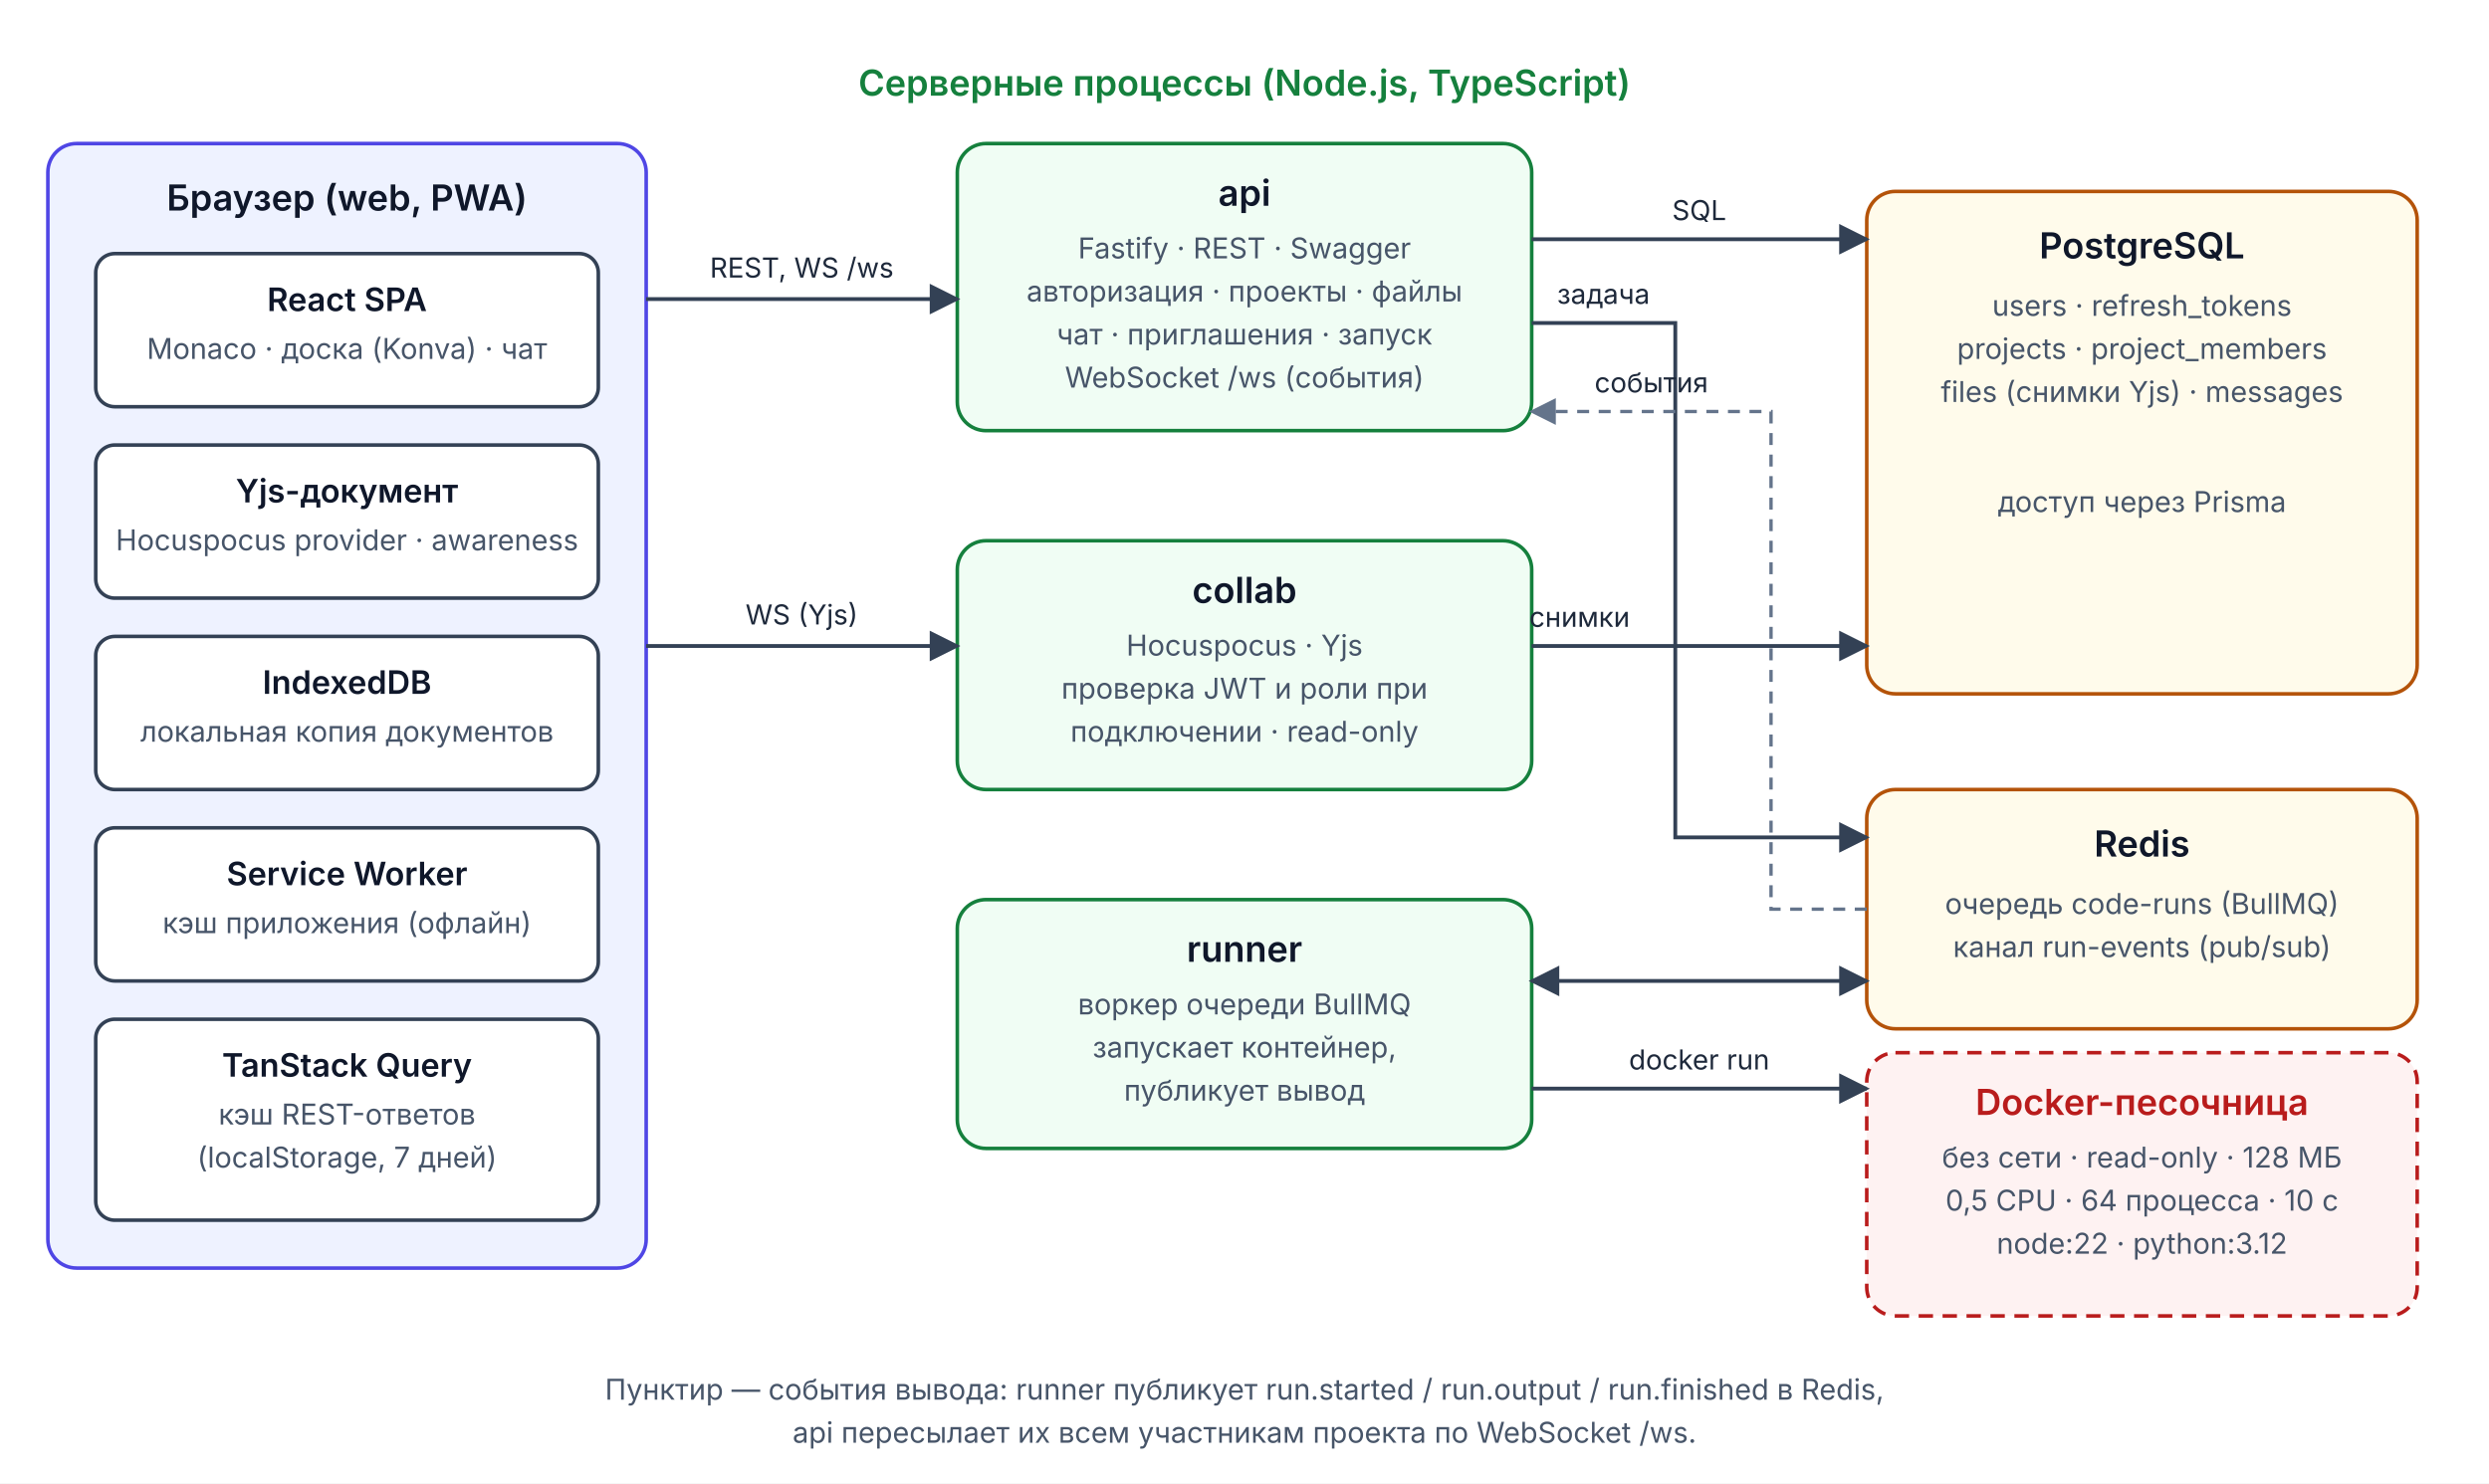
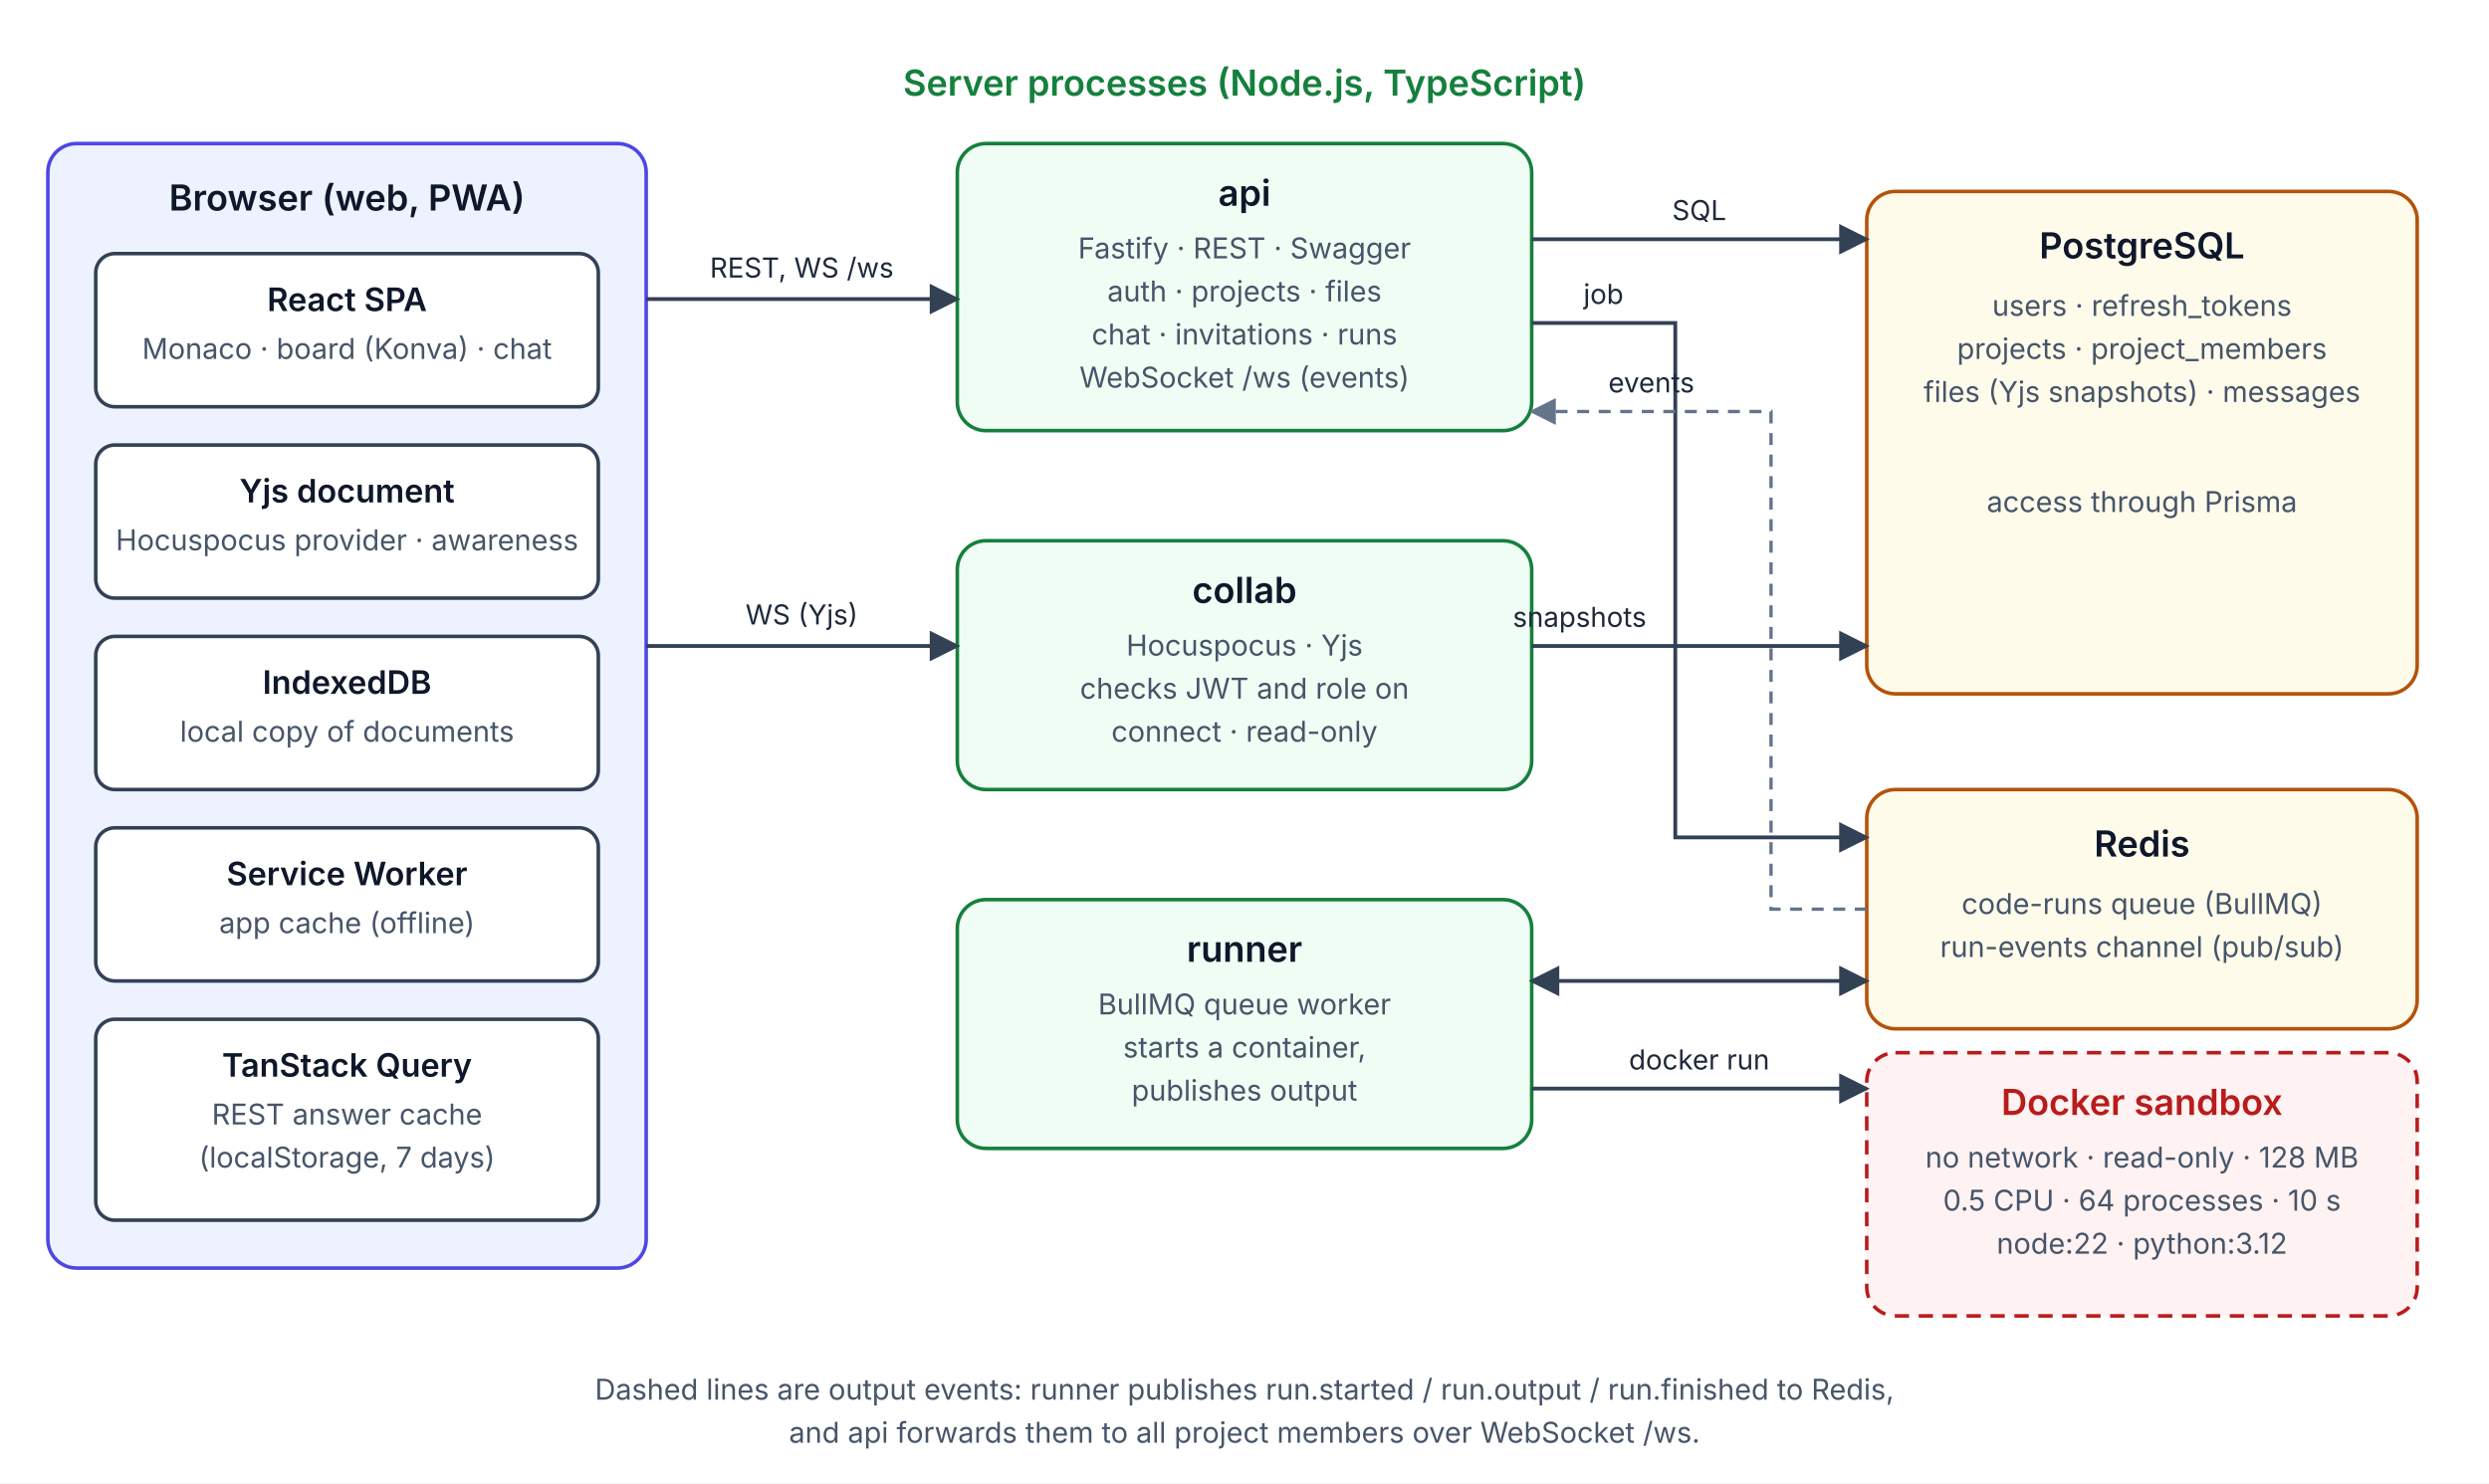
<svg xmlns="http://www.w3.org/2000/svg" viewBox="0 0 1040 620" width="1040" height="620" font-family="Inter, Segoe UI, Arial, sans-serif">
  <style>
    .box { fill: #fff; stroke: #334155; stroke-width: 1.5; }
    .client { fill: #eef2ff; stroke: #4f46e5; stroke-width: 1.5; }
    .svc { fill: #f0fdf4; stroke: #15803d; stroke-width: 1.5; }
    .store { fill: #fffbeb; stroke: #b45309; stroke-width: 1.5; }
    .sandbox { fill: #fef2f2; stroke: #b91c1c; stroke-width: 1.5; stroke-dasharray: 6 4; }
    .t { font-size: 15px; font-weight: 600; fill: #0f172a; }
    .s { font-size: 12px; fill: #475569; }
    .l { font-size: 11.5px; fill: #1e293b; }
    .arr { stroke: #334155; stroke-width: 1.6; fill: none; marker-end: url(#a); }
    .arr2 { stroke: #64748b; stroke-width: 1.4; fill: none; marker-end: url(#a2); stroke-dasharray: 5 4; }
  </style>
  <defs>
    <marker id="a" viewBox="0 0 10 10" refX="9" refY="5" markerWidth="8" markerHeight="8" orient="auto-start-reverse">
      <path d="M0 0 10 5 0 10z" fill="#334155" />
    </marker>
    <marker id="a2" viewBox="0 0 10 10" refX="9" refY="5" markerWidth="8" markerHeight="8" orient="auto-start-reverse">
      <path d="M0 0 10 5 0 10z" fill="#64748b" />
    </marker>
  </defs>
  <rect width="1040" height="620" fill="#fff" />
  <rect class="client" x="20" y="60" width="250" height="470" rx="12" />
-   <text class="t" x="145" y="88" text-anchor="middle">Браузер (web, PWA)</text>
+   <text class="t" x="145" y="88" text-anchor="middle">Browser (web, PWA)</text>
  <rect class="box" x="40" y="106" width="210" height="64" rx="8" />
  <text class="t" x="145" y="130" text-anchor="middle" style="font-size:13.5px">React SPA</text>
-   <text class="s" x="145" y="150" text-anchor="middle">Monaco · доска (Konva) · чат</text>
+   <text class="s" x="145" y="150" text-anchor="middle">Monaco · board (Konva) · chat</text>
  <rect class="box" x="40" y="186" width="210" height="64" rx="8" />
-   <text class="t" x="145" y="210" text-anchor="middle" style="font-size:13.5px">Yjs-документ</text>
+   <text class="t" x="145" y="210" text-anchor="middle" style="font-size:13.5px">Yjs document</text>
  <text class="s" x="145" y="230" text-anchor="middle">Hocuspocus provider · awareness</text>
  <rect class="box" x="40" y="266" width="210" height="64" rx="8" />
  <text class="t" x="145" y="290" text-anchor="middle" style="font-size:13.5px">IndexedDB</text>
-   <text class="s" x="145" y="310" text-anchor="middle">локальная копия документов</text>
+   <text class="s" x="145" y="310" text-anchor="middle">local copy of documents</text>
  <rect class="box" x="40" y="346" width="210" height="64" rx="8" />
  <text class="t" x="145" y="370" text-anchor="middle" style="font-size:13.5px">Service Worker</text>
-   <text class="s" x="145" y="390" text-anchor="middle">кэш приложения (офлайн)</text>
+   <text class="s" x="145" y="390" text-anchor="middle">app cache (offline)</text>
  <rect class="box" x="40" y="426" width="210" height="84" rx="8" />
  <text class="t" x="145" y="450" text-anchor="middle" style="font-size:13.5px">TanStack Query</text>
-   <text class="s" x="145" y="470" text-anchor="middle">кэш REST-ответов</text>
-   <text class="s" x="145" y="488" text-anchor="middle">(localStorage, 7 дней)</text>
-   <text class="t" x="520" y="40" text-anchor="middle" style="fill:#15803d">Серверные процессы (Node.js, TypeScript)</text>
+   <text class="s" x="145" y="470" text-anchor="middle">REST answer cache</text>
+   <text class="s" x="145" y="488" text-anchor="middle">(localStorage, 7 days)</text>
+   <text class="t" x="520" y="40" text-anchor="middle" style="fill:#15803d">Server processes (Node.js, TypeScript)</text>
  <rect class="svc" x="400" y="60" width="240" height="120" rx="12" />
  <text class="t" x="520" y="86" text-anchor="middle">api</text>
  <text class="s" x="520" y="108" text-anchor="middle">Fastify · REST · Swagger</text>
-   <text class="s" x="520" y="126" text-anchor="middle">авторизация · проекты · файлы</text>
-   <text class="s" x="520" y="144" text-anchor="middle">чат · приглашения · запуск</text>
-   <text class="s" x="520" y="162" text-anchor="middle">WebSocket /ws (события)</text>
+   <text class="s" x="520" y="126" text-anchor="middle">auth · projects · files</text>
+   <text class="s" x="520" y="144" text-anchor="middle">chat · invitations · runs</text>
+   <text class="s" x="520" y="162" text-anchor="middle">WebSocket /ws (events)</text>
  <rect class="svc" x="400" y="226" width="240" height="104" rx="12" />
  <text class="t" x="520" y="252" text-anchor="middle">collab</text>
  <text class="s" x="520" y="274" text-anchor="middle">Hocuspocus · Yjs</text>
-   <text class="s" x="520" y="292" text-anchor="middle">проверка JWT и роли при</text>
-   <text class="s" x="520" y="310" text-anchor="middle">подключении · read-only</text>
+   <text class="s" x="520" y="292" text-anchor="middle">checks JWT and role on</text>
+   <text class="s" x="520" y="310" text-anchor="middle">connect · read-only</text>
  <rect class="svc" x="400" y="376" width="240" height="104" rx="12" />
  <text class="t" x="520" y="402" text-anchor="middle">runner</text>
-   <text class="s" x="520" y="424" text-anchor="middle">воркер очереди BullMQ</text>
-   <text class="s" x="520" y="442" text-anchor="middle">запускает контейнер,</text>
-   <text class="s" x="520" y="460" text-anchor="middle">публикует вывод</text>
+   <text class="s" x="520" y="424" text-anchor="middle">BullMQ queue worker</text>
+   <text class="s" x="520" y="442" text-anchor="middle">starts a container,</text>
+   <text class="s" x="520" y="460" text-anchor="middle">publishes output</text>
  <rect class="store" x="780" y="80" width="230" height="210" rx="12" />
  <text class="t" x="895" y="108" text-anchor="middle">PostgreSQL</text>
  <text class="s" x="895" y="132" text-anchor="middle">users · refresh_tokens</text>
  <text class="s" x="895" y="150" text-anchor="middle">projects · project_members</text>
-   <text class="s" x="895" y="168" text-anchor="middle">files (снимки Yjs) · messages</text>
-   <text class="s" x="895" y="214" text-anchor="middle">доступ через Prisma</text>
+   <text class="s" x="895" y="168" text-anchor="middle">files (Yjs snapshots) · messages</text>
+   <text class="s" x="895" y="214" text-anchor="middle">access through Prisma</text>
  <rect class="store" x="780" y="330" width="230" height="100" rx="12" />
  <text class="t" x="895" y="358" text-anchor="middle">Redis</text>
-   <text class="s" x="895" y="382" text-anchor="middle">очередь code-runs (BullMQ)</text>
-   <text class="s" x="895" y="400" text-anchor="middle">канал run-events (pub/sub)</text>
+   <text class="s" x="895" y="382" text-anchor="middle">code-runs queue (BullMQ)</text>
+   <text class="s" x="895" y="400" text-anchor="middle">run-events channel (pub/sub)</text>
  <rect class="sandbox" x="780" y="440" width="230" height="110" rx="12" />
-   <text class="t" x="895" y="466" text-anchor="middle" style="fill:#b91c1c">Docker-песочница</text>
-   <text class="s" x="895" y="488" text-anchor="middle">без сети · read-only · 128 МБ</text>
-   <text class="s" x="895" y="506" text-anchor="middle">0,5 CPU · 64 процесса · 10 с</text>
+   <text class="t" x="895" y="466" text-anchor="middle" style="fill:#b91c1c">Docker sandbox</text>
+   <text class="s" x="895" y="488" text-anchor="middle">no network · read-only · 128 MB</text>
+   <text class="s" x="895" y="506" text-anchor="middle">0.5 CPU · 64 processes · 10 s</text>
  <text class="s" x="895" y="524" text-anchor="middle">node:22 · python:3.12</text>
  <path class="arr" d="M270 125 H400" />
  <text class="l" x="335" y="116" text-anchor="middle">REST, WS /ws</text>
  <path class="arr" d="M270 270 H400" />
  <text class="l" x="335" y="261" text-anchor="middle">WS (Yjs)</text>
  <path class="arr" d="M640 100 H780" />
  <text class="l" x="710" y="92" text-anchor="middle">SQL</text>
  <path class="arr" d="M640 270 H780" />
-   <text class="l" x="660" y="262" text-anchor="middle">снимки</text>
+   <text class="l" x="660" y="262" text-anchor="middle">snapshots</text>
  <path class="arr" d="M640 135 H700 V350 H780" />
-   <text class="l" x="670" y="127" text-anchor="middle">задача</text>
+   <text class="l" x="670" y="127" text-anchor="middle">job</text>
  <path class="arr2" d="M780 380 H740 V172 H640" />
-   <text class="l" x="690" y="164" text-anchor="middle">события</text>
+   <text class="l" x="690" y="164" text-anchor="middle">events</text>
  <path class="arr" d="M640 410 H780" style="marker-start:url(#a)" />
  <text class="l" x="710" y="402" text-anchor="middle" style="display:none">x</text>
  <path class="arr" d="M640 455 H780" />
  <text class="l" x="710" y="447" text-anchor="middle">docker run</text>
-   <text class="s" x="520" y="585" text-anchor="middle">Пунктир — события вывода: runner публикует run.started / run.output / run.finished в Redis,</text>
-   <text class="s" x="520" y="603" text-anchor="middle">api пересылает их всем участникам проекта по WebSocket /ws.</text>
+   <text class="s" x="520" y="585" text-anchor="middle">Dashed lines are output events: runner publishes run.started / run.output / run.finished to Redis,</text>
+   <text class="s" x="520" y="603" text-anchor="middle">and api forwards them to all project members over WebSocket /ws.</text>
</svg>
